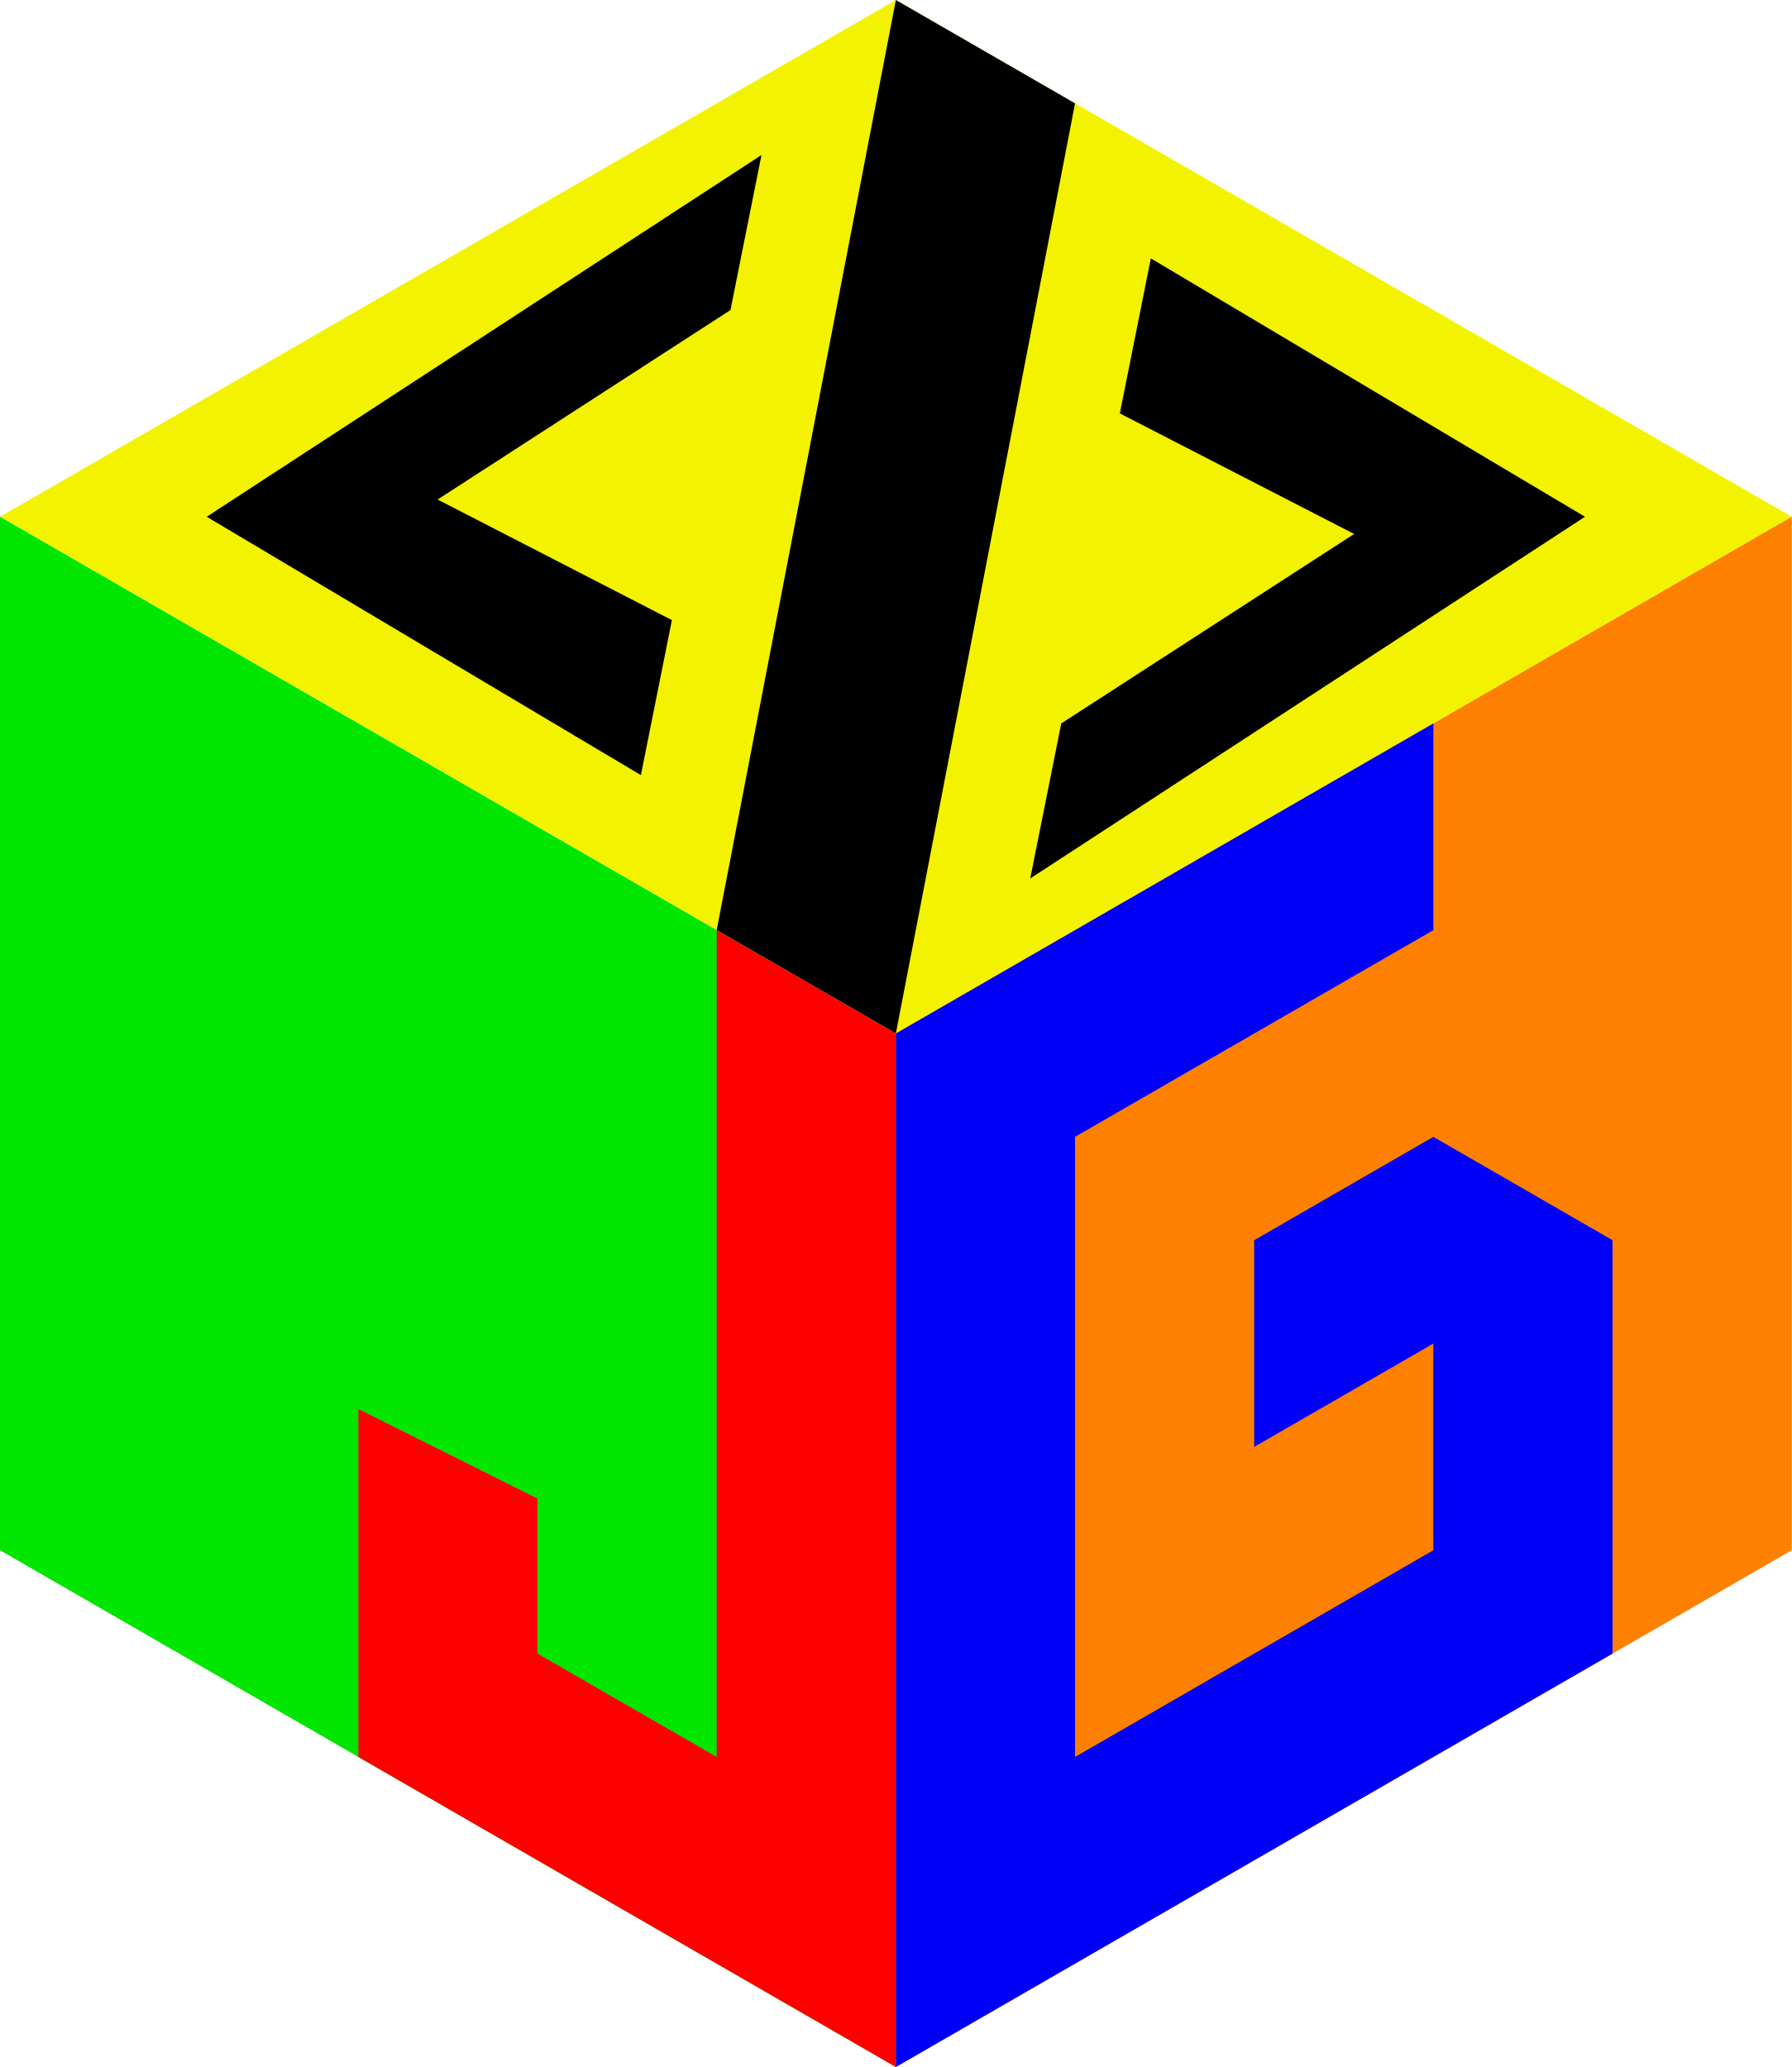
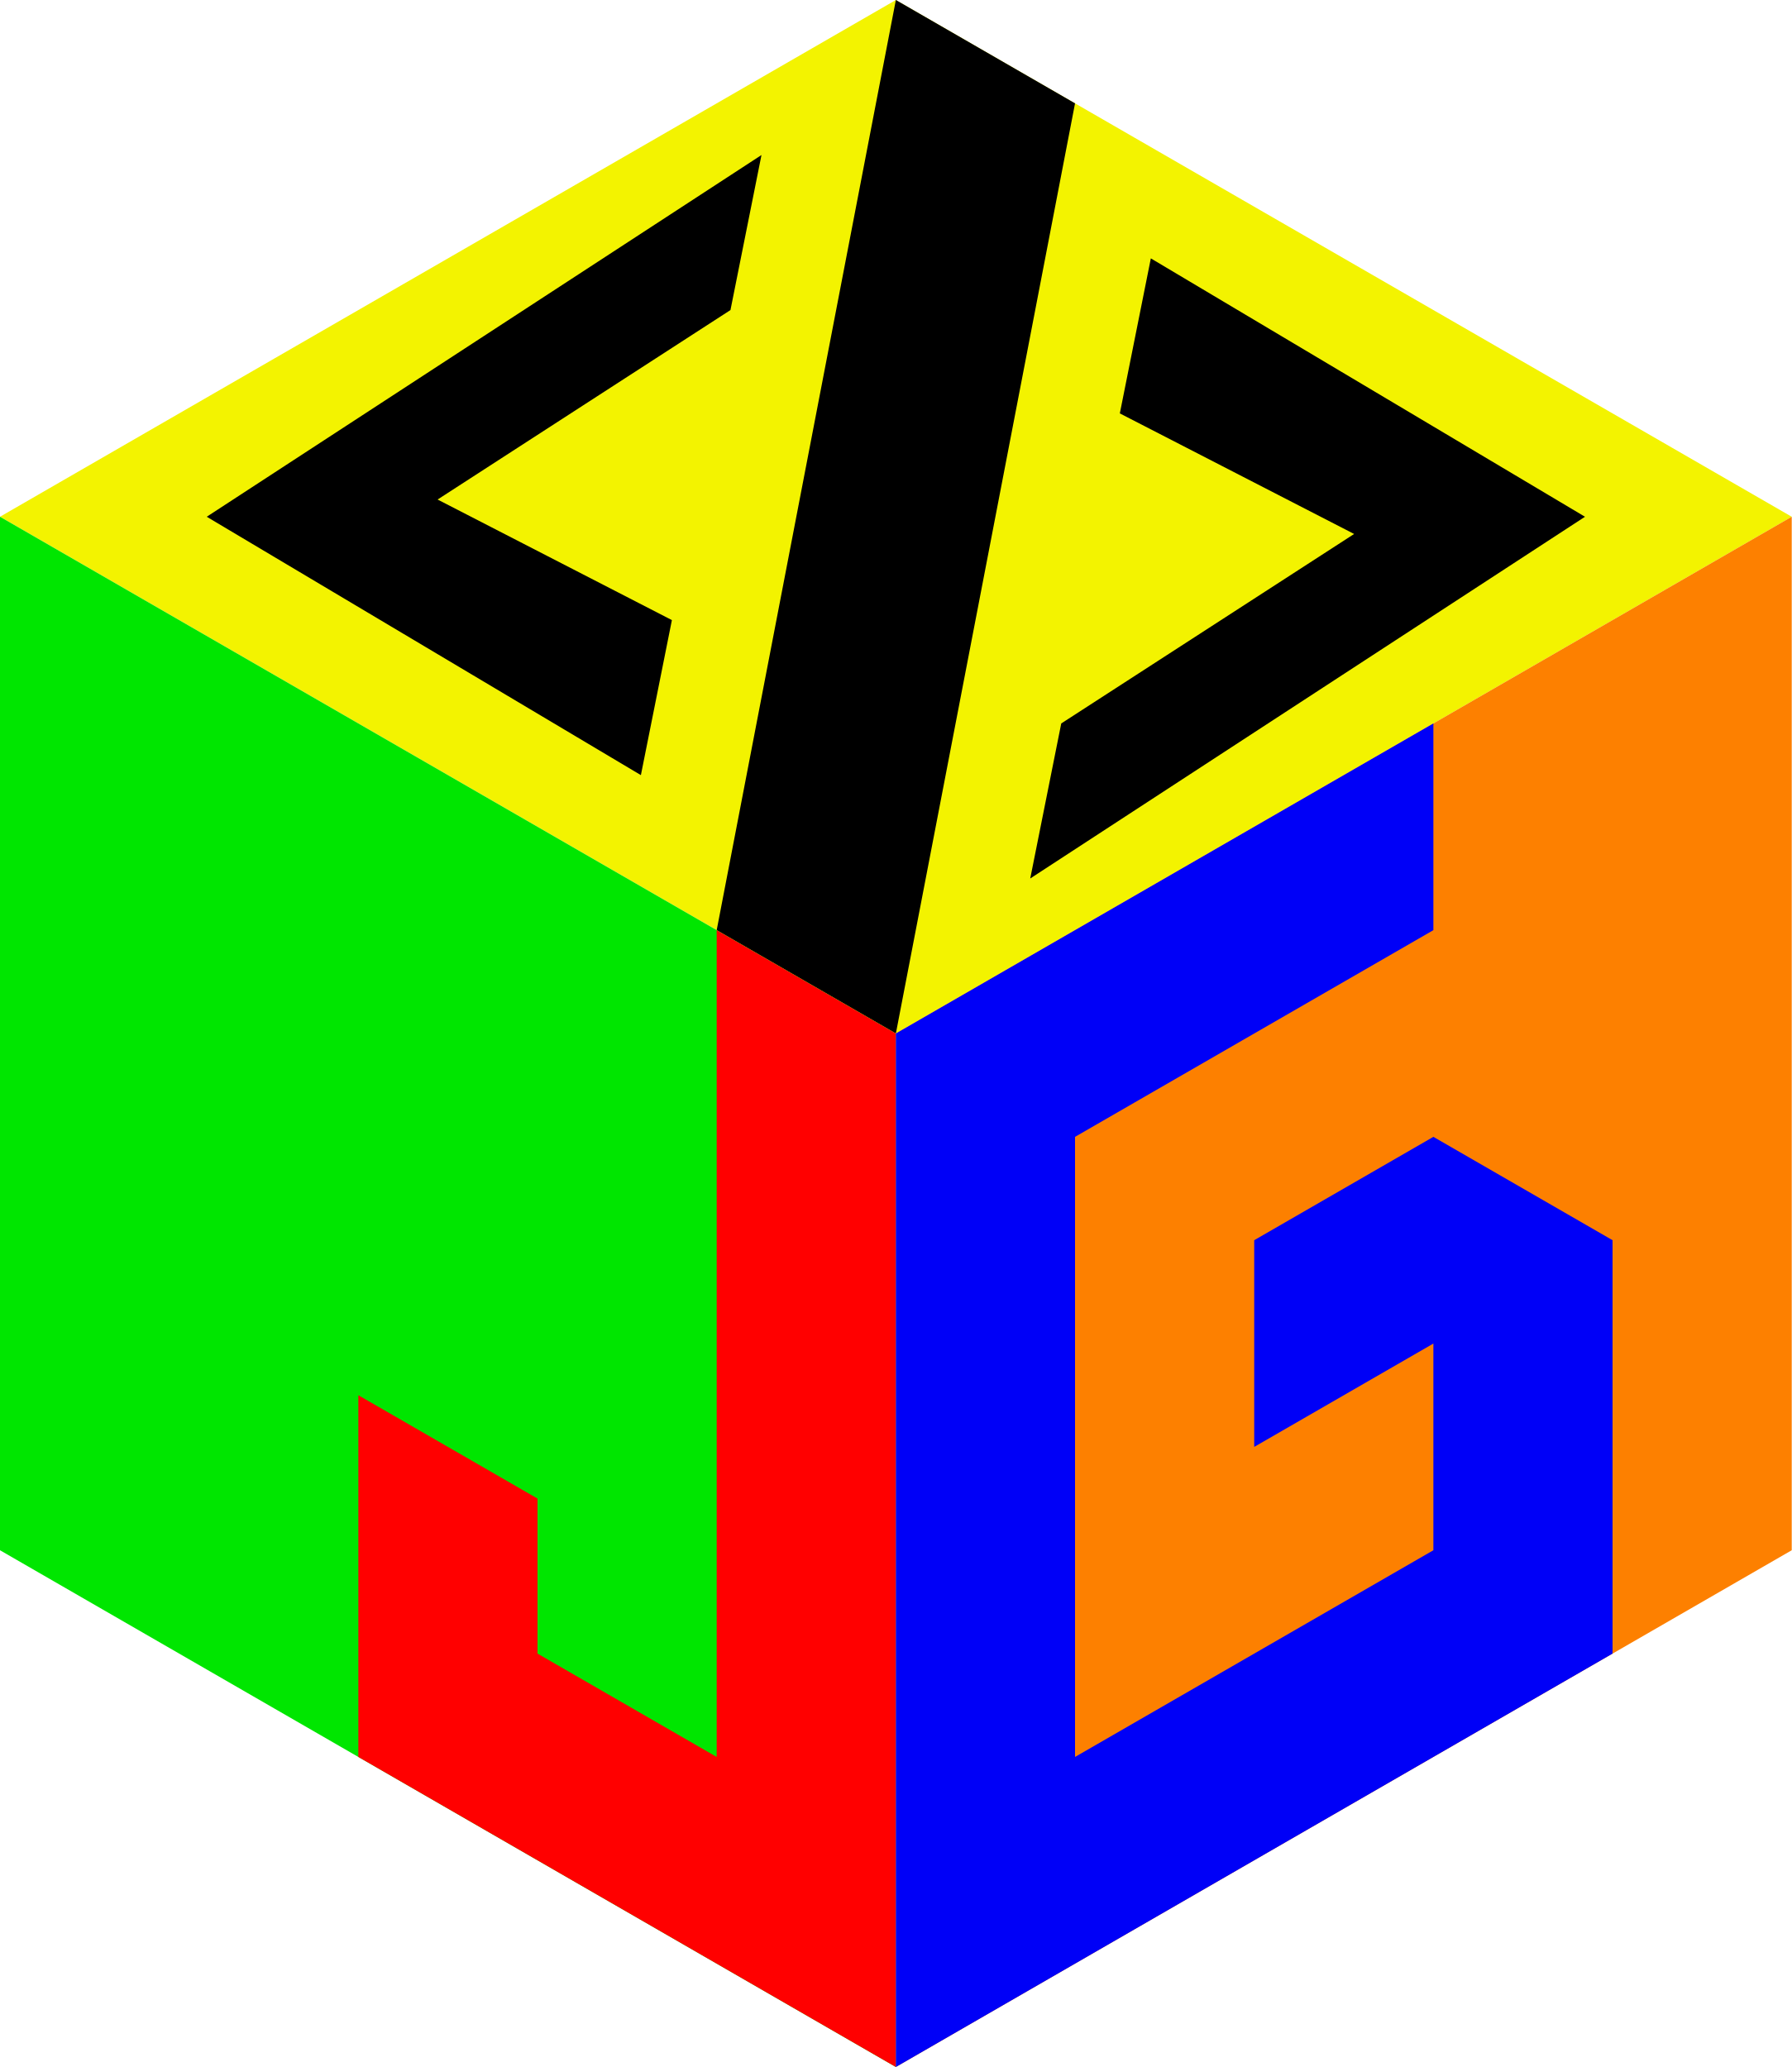
<svg xmlns="http://www.w3.org/2000/svg" width="520" height="600">
  <polygon points="0 150, 260 300, 520 150, 260 0" fill="#F3F300" />
  <polygon points="260 0, 312 30, 260 300, 208 270" fill="#000000" />
  <polygon points=" 60 150, 221 45, 212  90, 127 145, 195 180, 186 225" fill="#000000" />
  <polygon points="460 150, 334 75, 325 120, 393 155, 308 210, 299 255" fill="#000000" />
  <polygon points="0 150, 0 450, 260 600, 260 300" fill="#00E600" />
-   <polygon points="208 270, 260 300, 260 600, 104 510, 104 409, 156 435, 156 480, 208 510" fill="#FF0000" />
+   <polygon points="208 270, 260 300, 260 600, 104 510, 104 405, 156 435, 156 480, 208 510" fill="#FF0000" />
  <polygon points="260 600, 260 300, 520 150, 520 450" fill="#FD8000" />
  <polygon points="260 300, 416 210, 416 270, 312 330, 312 510, 416 450, 416 390, 364 420, 364 360, 416 330, 468 360, 468 480, 260 600" fill="#0000F7" />
</svg>
